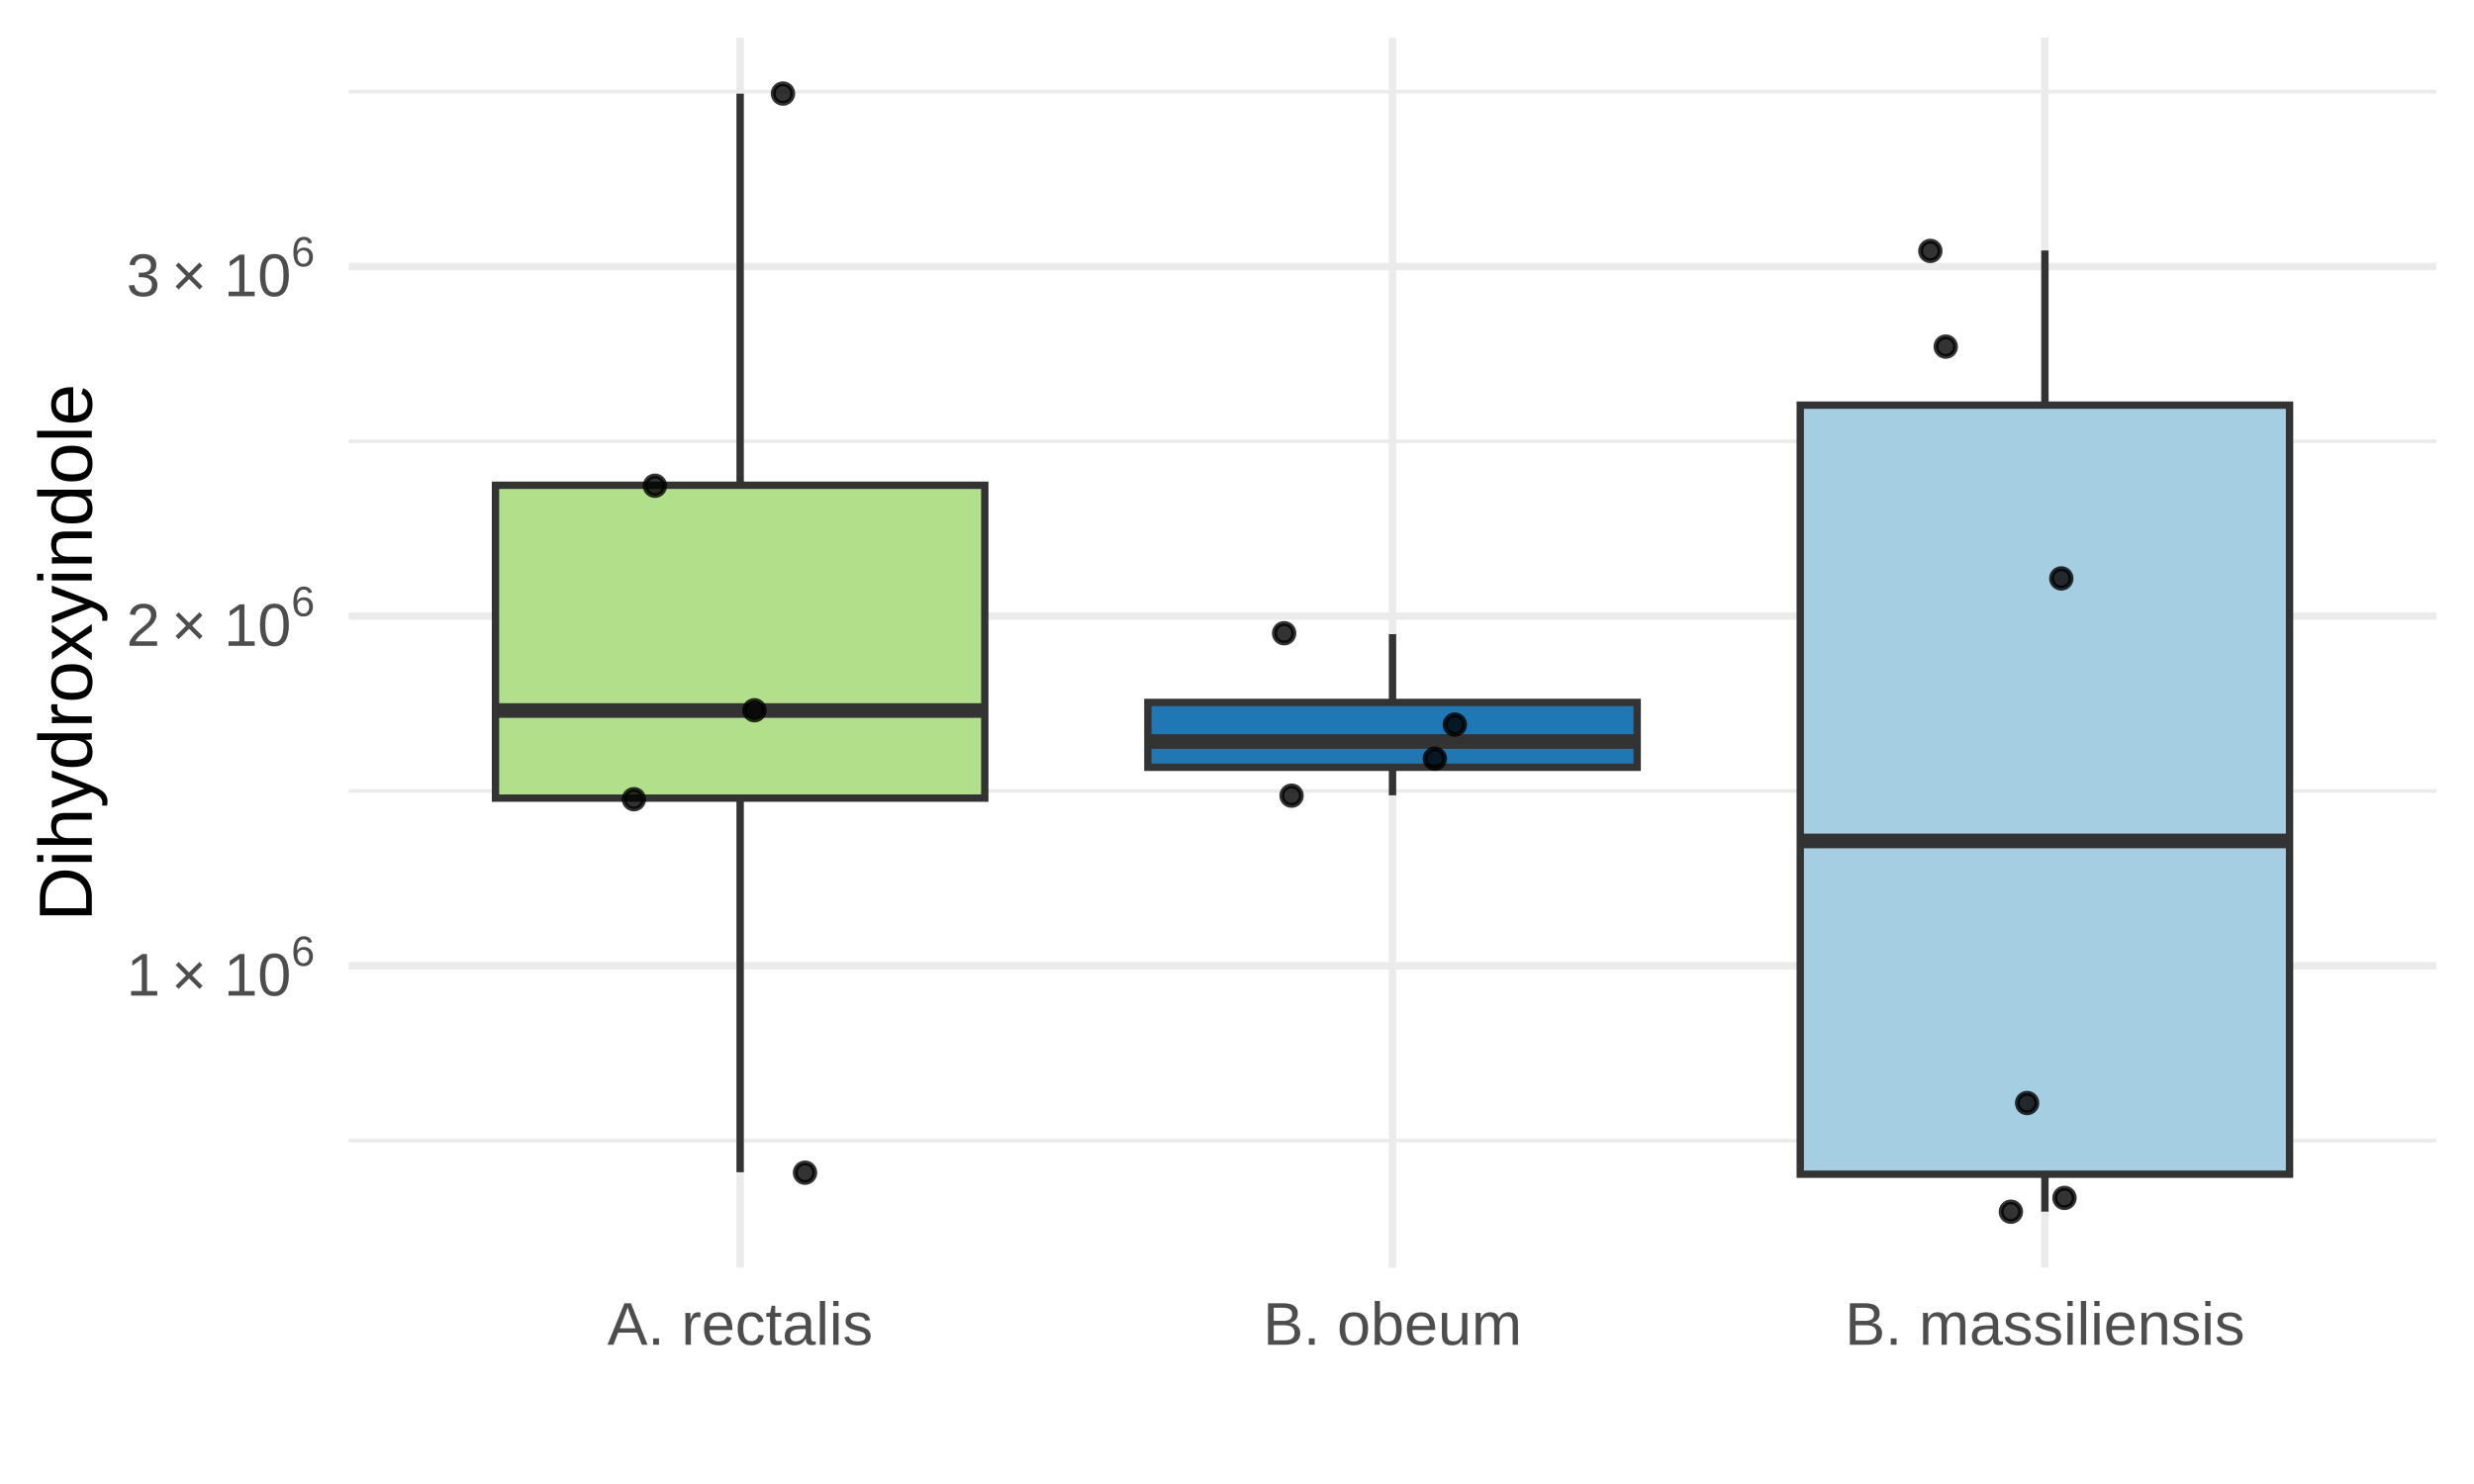
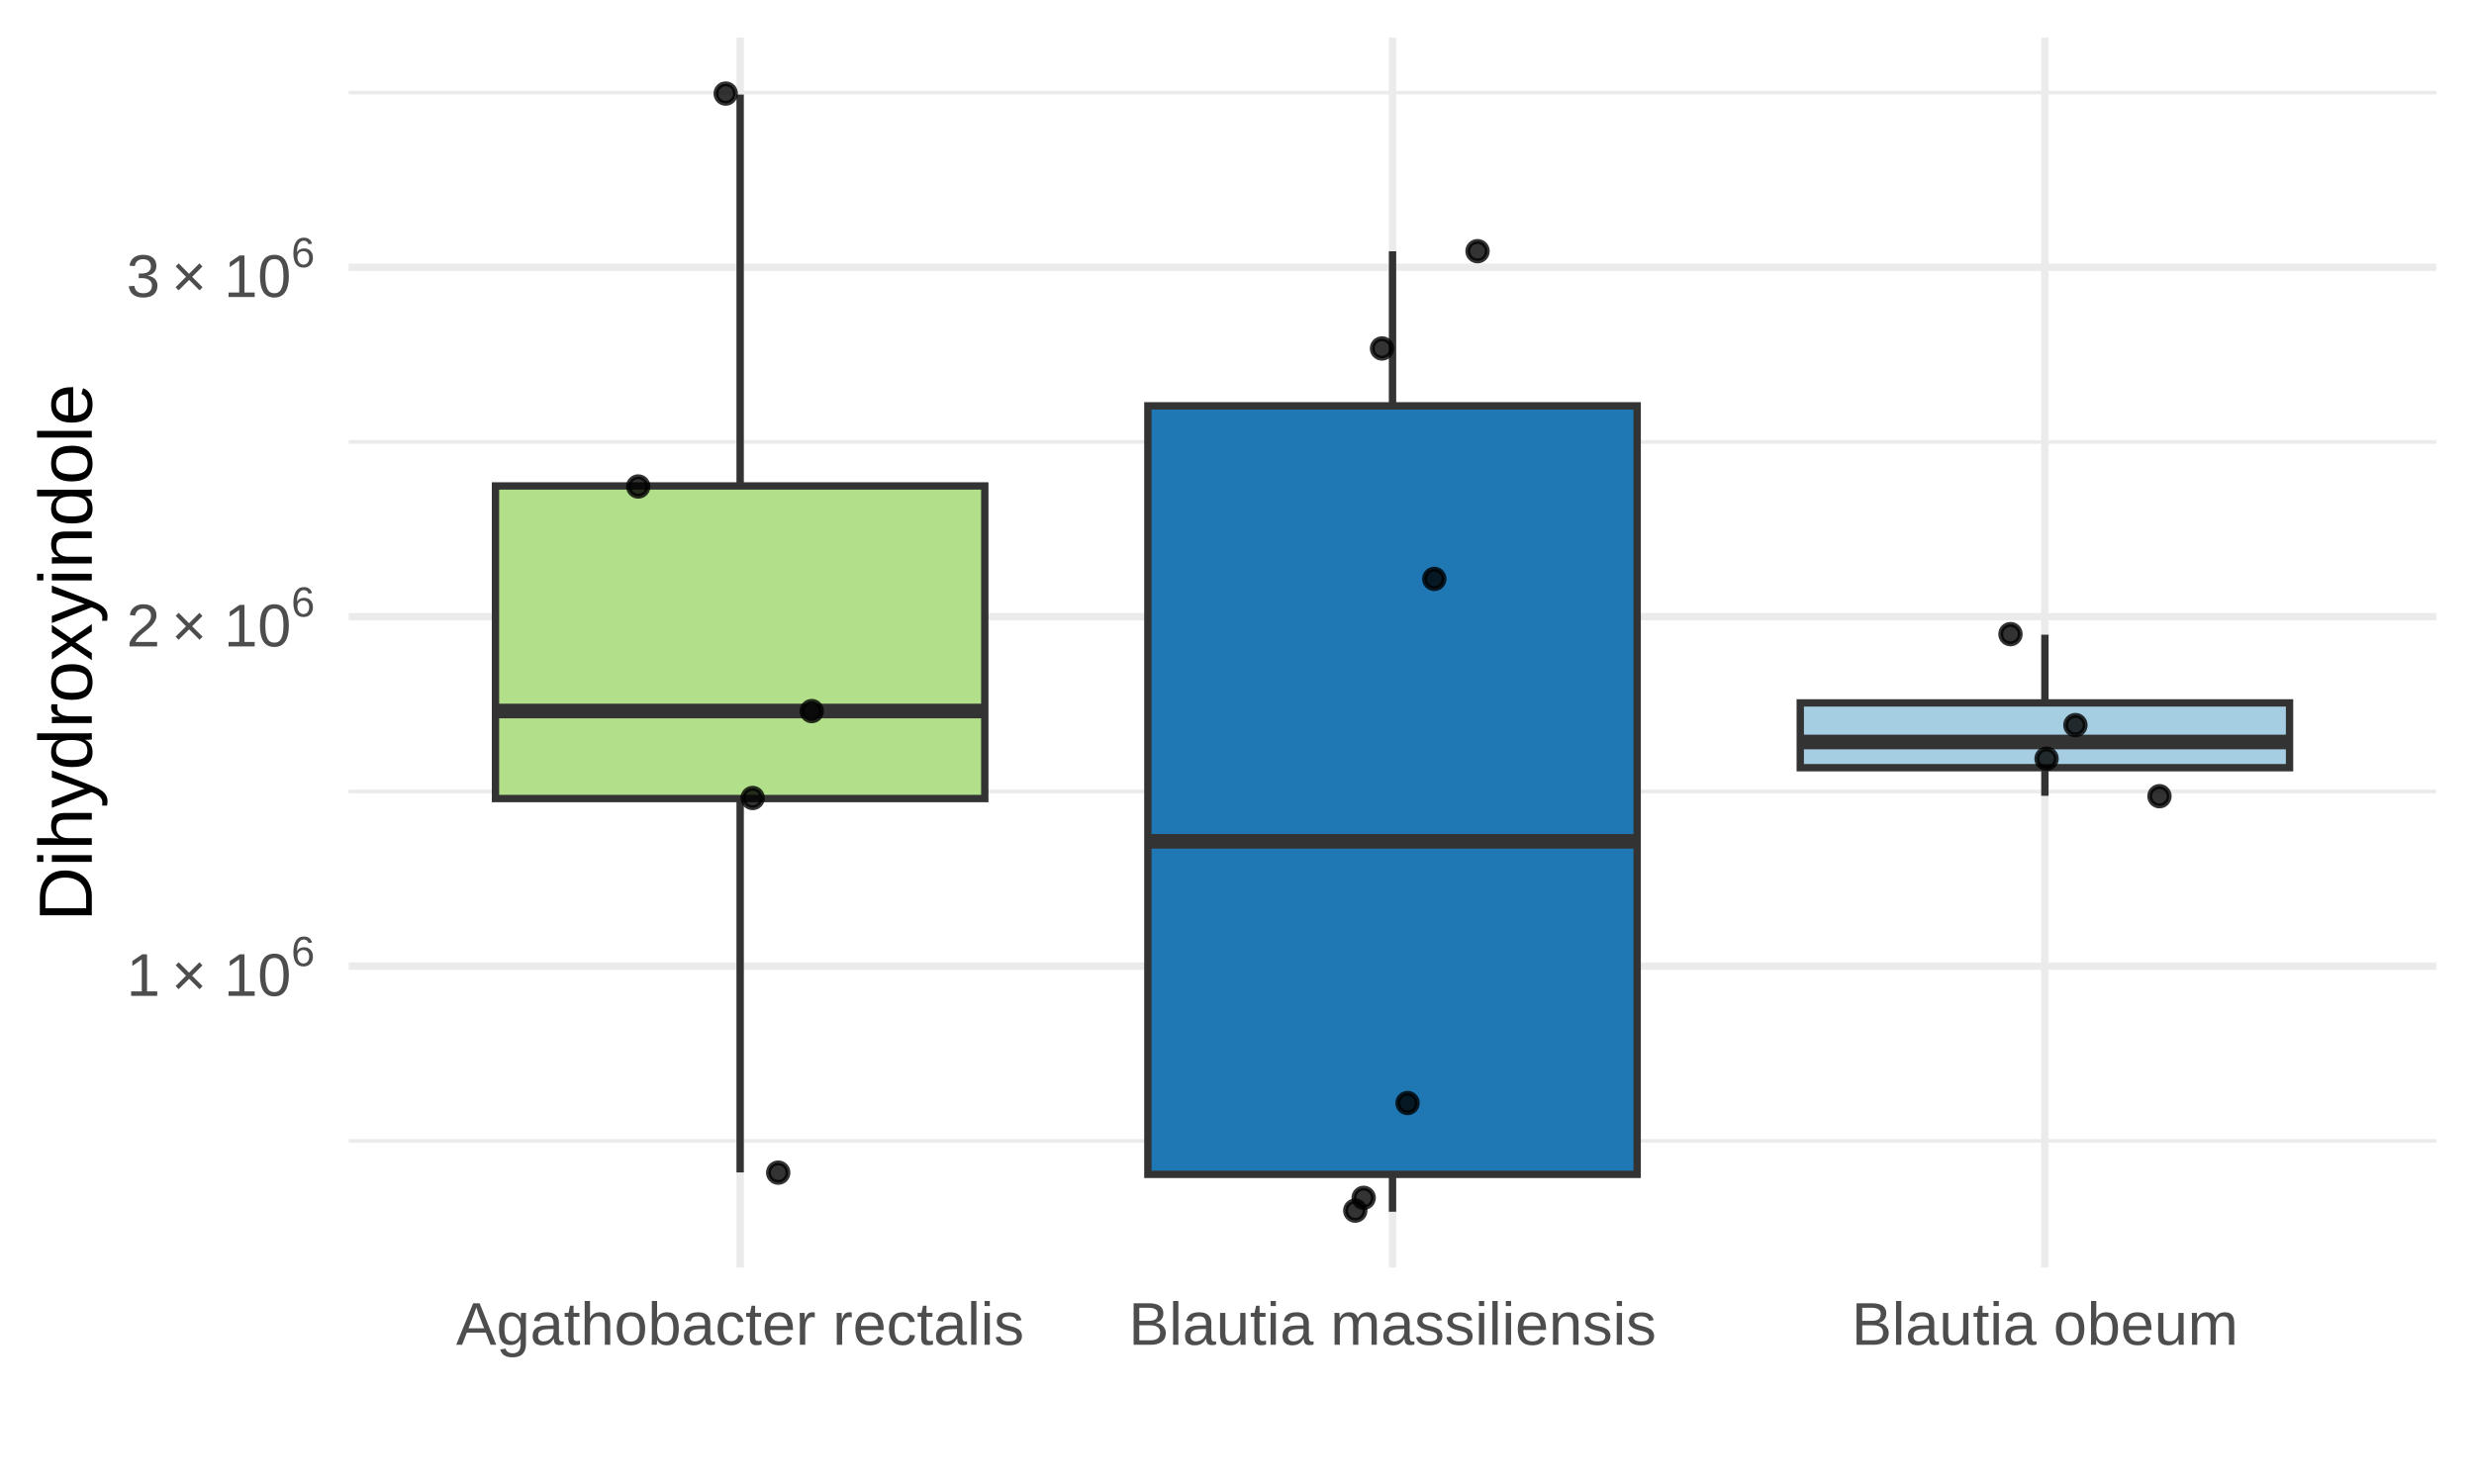
<svg xmlns="http://www.w3.org/2000/svg" class="svglite" width="360.00pt" height="216.00pt" viewBox="0 0 360.00 216.00">
  <defs>
    <style type="text/css">
    .svglite line, .svglite polyline, .svglite polygon, .svglite path, .svglite rect, .svglite circle {
      fill: none;
      stroke: #000000;
      stroke-linecap: round;
      stroke-linejoin: round;
      stroke-miterlimit: 10.00;
    }
    .svglite text {
      white-space: pre;
    }
  </style>
  </defs>
  <rect width="100%" height="100%" style="stroke: none; fill: none;" />
  <defs>
    <clipPath id="cpMC4wMHwzNjAuMDB8MC4wMHwyMTYuMDA=">
      <rect x="0.00" y="0.00" width="360.00" height="216.00" />
    </clipPath>
  </defs>
  <g clip-path="url(#cpMC4wMHwzNjAuMDB8MC4wMHwyMTYuMDA=)">
</g>
  <defs>
    <clipPath id="cpNTAuNzR8MzU0LjUyfDUuNDh8MTg0LjUw">
      <rect x="50.74" y="5.48" width="303.78" height="179.02" />
    </clipPath>
  </defs>
  <g clip-path="url(#cpNTAuNzR8MzU0LjUyfDUuNDh8MTg0LjUw)">
-     <polyline points="50.74,166.03 354.52,166.03 " style="stroke-width: 0.53; stroke: #EBEBEB; stroke-linecap: butt;" />
-     <polyline points="50.74,115.13 354.52,115.13 " style="stroke-width: 0.53; stroke: #EBEBEB; stroke-linecap: butt;" />
-     <polyline points="50.74,64.23 354.52,64.23 " style="stroke-width: 0.53; stroke: #EBEBEB; stroke-linecap: butt;" />
-     <polyline points="50.74,13.34 354.52,13.34 " style="stroke-width: 0.53; stroke: #EBEBEB; stroke-linecap: butt;" />
-     <polyline points="50.74,140.58 354.52,140.58 " style="stroke-width: 1.07; stroke: #EBEBEB; stroke-linecap: butt;" />
-     <polyline points="50.74,89.68 354.52,89.68 " style="stroke-width: 1.07; stroke: #EBEBEB; stroke-linecap: butt;" />
-     <polyline points="50.74,38.79 354.52,38.79 " style="stroke-width: 1.07; stroke: #EBEBEB; stroke-linecap: butt;" />
+     <polyline points="50.74,166.06 354.52,166.06 " style="stroke-width: 0.53; stroke: #EBEBEB; stroke-linecap: butt;" />
+     <polyline points="50.74,115.20 354.52,115.20 " style="stroke-width: 0.53; stroke: #EBEBEB; stroke-linecap: butt;" />
+     <polyline points="50.74,64.33 354.52,64.33 " style="stroke-width: 0.53; stroke: #EBEBEB; stroke-linecap: butt;" />
+     <polyline points="50.74,13.47 354.52,13.47 " style="stroke-width: 0.53; stroke: #EBEBEB; stroke-linecap: butt;" />
+     <polyline points="50.74,140.63 354.52,140.63 " style="stroke-width: 1.07; stroke: #EBEBEB; stroke-linecap: butt;" />
+     <polyline points="50.74,89.76 354.52,89.76 " style="stroke-width: 1.07; stroke: #EBEBEB; stroke-linecap: butt;" />
+     <polyline points="50.74,38.90 354.52,38.90 " style="stroke-width: 1.07; stroke: #EBEBEB; stroke-linecap: butt;" />
    <polyline points="107.70,184.50 107.70,5.48 " style="stroke-width: 1.07; stroke: #EBEBEB; stroke-linecap: butt;" />
    <polyline points="202.63,184.50 202.63,5.48 " style="stroke-width: 1.07; stroke: #EBEBEB; stroke-linecap: butt;" />
    <polyline points="297.56,184.50 297.56,5.48 " style="stroke-width: 1.07; stroke: #EBEBEB; stroke-linecap: butt;" />
-     <line x1="107.70" y1="70.63" x2="107.70" y2="13.63" style="stroke-width: 1.07; stroke: #333333; stroke-linecap: butt;" />
-     <line x1="107.70" y1="116.17" x2="107.70" y2="170.62" style="stroke-width: 1.07; stroke: #333333; stroke-linecap: butt;" />
-     <polygon points="72.10,70.63 72.10,116.17 143.30,116.17 143.30,70.63 72.10,70.63 " style="stroke-width: 1.07; stroke: #333333; stroke-linecap: butt; stroke-linejoin: miter; fill: #B2DF8A;" />
-     <line x1="72.10" y1="103.42" x2="143.30" y2="103.42" style="stroke-width: 2.13; stroke: #333333; stroke-linecap: butt; stroke-linejoin: miter;" />
-     <line x1="202.63" y1="102.24" x2="202.63" y2="92.30" style="stroke-width: 1.07; stroke: #333333; stroke-linecap: butt;" />
-     <line x1="202.63" y1="111.68" x2="202.63" y2="115.76" style="stroke-width: 1.07; stroke: #333333; stroke-linecap: butt;" />
-     <polygon points="167.03,102.24 167.03,111.68 238.23,111.68 238.23,102.24 167.03,102.24 " style="stroke-width: 1.07; stroke: #333333; stroke-linecap: butt; stroke-linejoin: miter; fill: #1F78B4;" />
-     <line x1="167.03" y1="107.93" x2="238.23" y2="107.93" style="stroke-width: 2.13; stroke: #333333; stroke-linecap: butt; stroke-linejoin: miter;" />
-     <line x1="297.56" y1="58.97" x2="297.56" y2="36.46" style="stroke-width: 1.07; stroke: #333333; stroke-linecap: butt;" />
-     <line x1="297.56" y1="170.91" x2="297.56" y2="176.35" style="stroke-width: 1.07; stroke: #333333; stroke-linecap: butt;" />
-     <polygon points="261.96,58.97 261.96,170.91 333.16,170.91 333.16,58.97 261.96,58.97 " style="stroke-width: 1.07; stroke: #333333; stroke-linecap: butt; stroke-linejoin: miter; fill: #A6CEE3;" />
-     <line x1="261.96" y1="122.40" x2="333.16" y2="122.40" style="stroke-width: 2.13; stroke: #333333; stroke-linecap: butt; stroke-linejoin: miter;" />
-     <circle cx="208.79" cy="110.43" r="1.42" style="stroke-width: 0.71; stroke: #000000; stroke-opacity: 0.80; fill: #000000; fill-opacity: 0.80;" />
-     <circle cx="294.97" cy="160.55" r="1.42" style="stroke-width: 0.71; stroke: #000000; stroke-opacity: 0.80; fill: #000000; fill-opacity: 0.80;" />
-     <circle cx="95.30" cy="70.70" r="1.42" style="stroke-width: 0.71; stroke: #000000; stroke-opacity: 0.80; fill: #000000; fill-opacity: 0.80;" />
-     <circle cx="113.93" cy="13.62" r="1.42" style="stroke-width: 0.71; stroke: #000000; stroke-opacity: 0.80; fill: #000000; fill-opacity: 0.80;" />
-     <circle cx="292.61" cy="176.37" r="1.42" style="stroke-width: 0.71; stroke: #000000; stroke-opacity: 0.80; fill: #000000; fill-opacity: 0.80;" />
-     <circle cx="186.86" cy="92.17" r="1.42" style="stroke-width: 0.71; stroke: #000000; stroke-opacity: 0.80; fill: #000000; fill-opacity: 0.80;" />
-     <circle cx="187.94" cy="115.81" r="1.42" style="stroke-width: 0.71; stroke: #000000; stroke-opacity: 0.80; fill: #000000; fill-opacity: 0.80;" />
-     <circle cx="300.41" cy="174.36" r="1.42" style="stroke-width: 0.71; stroke: #000000; stroke-opacity: 0.80; fill: #000000; fill-opacity: 0.80;" />
-     <circle cx="92.24" cy="116.33" r="1.42" style="stroke-width: 0.71; stroke: #000000; stroke-opacity: 0.80; fill: #000000; fill-opacity: 0.80;" />
-     <circle cx="117.14" cy="170.69" r="1.42" style="stroke-width: 0.71; stroke: #000000; stroke-opacity: 0.80; fill: #000000; fill-opacity: 0.80;" />
-     <circle cx="299.95" cy="84.19" r="1.42" style="stroke-width: 0.71; stroke: #000000; stroke-opacity: 0.80; fill: #000000; fill-opacity: 0.80;" />
-     <circle cx="211.70" cy="105.47" r="1.42" style="stroke-width: 0.71; stroke: #000000; stroke-opacity: 0.80; fill: #000000; fill-opacity: 0.80;" />
-     <circle cx="280.89" cy="36.52" r="1.42" style="stroke-width: 0.71; stroke: #000000; stroke-opacity: 0.80; fill: #000000; fill-opacity: 0.80;" />
-     <circle cx="109.78" cy="103.38" r="1.42" style="stroke-width: 0.71; stroke: #000000; stroke-opacity: 0.80; fill: #000000; fill-opacity: 0.80;" />
-     <circle cx="283.13" cy="50.45" r="1.42" style="stroke-width: 0.71; stroke: #000000; stroke-opacity: 0.80; fill: #000000; fill-opacity: 0.80;" />
+     <line x1="107.70" y1="70.73" x2="107.70" y2="13.77" style="stroke-width: 1.07; stroke: #333333; stroke-linecap: butt;" />
+     <line x1="107.70" y1="116.23" x2="107.70" y2="170.65" style="stroke-width: 1.07; stroke: #333333; stroke-linecap: butt;" />
+     <polygon points="72.10,70.73 72.10,116.23 143.30,116.23 143.30,70.73 72.10,70.73 " style="stroke-width: 1.07; stroke: #333333; stroke-linecap: butt; stroke-linejoin: miter; fill: #B2DF8A;" />
+     <line x1="72.10" y1="103.49" x2="143.30" y2="103.49" style="stroke-width: 2.13; stroke: #333333; stroke-linecap: butt; stroke-linejoin: miter;" />
+     <line x1="202.63" y1="59.07" x2="202.63" y2="36.58" style="stroke-width: 1.07; stroke: #333333; stroke-linecap: butt;" />
+     <line x1="202.63" y1="170.93" x2="202.63" y2="176.37" style="stroke-width: 1.07; stroke: #333333; stroke-linecap: butt;" />
+     <polygon points="167.03,59.07 167.03,170.93 238.23,170.93 238.23,59.07 167.03,59.07 " style="stroke-width: 1.07; stroke: #333333; stroke-linecap: butt; stroke-linejoin: miter; fill: #1F78B4;" />
+     <line x1="167.03" y1="122.46" x2="238.23" y2="122.46" style="stroke-width: 2.13; stroke: #333333; stroke-linecap: butt; stroke-linejoin: miter;" />
+     <line x1="297.56" y1="102.31" x2="297.56" y2="92.38" style="stroke-width: 1.07; stroke: #333333; stroke-linecap: butt;" />
+     <line x1="297.56" y1="111.74" x2="297.56" y2="115.83" style="stroke-width: 1.07; stroke: #333333; stroke-linecap: butt;" />
+     <polygon points="261.96,102.31 261.96,111.74 333.16,111.74 333.16,102.31 261.96,102.31 " style="stroke-width: 1.07; stroke: #333333; stroke-linecap: butt; stroke-linejoin: miter; fill: #A6CEE3;" />
+     <line x1="261.96" y1="108.00" x2="333.16" y2="108.00" style="stroke-width: 2.13; stroke: #333333; stroke-linecap: butt; stroke-linejoin: miter;" />
+     <circle cx="297.80" cy="110.43" r="1.42" style="stroke-width: 0.71; stroke: #000000; stroke-opacity: 0.80; fill: #000000; fill-opacity: 0.80;" />
+     <circle cx="204.82" cy="160.55" r="1.42" style="stroke-width: 0.71; stroke: #000000; stroke-opacity: 0.80; fill: #000000; fill-opacity: 0.80;" />
+     <circle cx="92.87" cy="70.81" r="1.42" style="stroke-width: 0.71; stroke: #000000; stroke-opacity: 0.80; fill: #000000; fill-opacity: 0.80;" />
+     <circle cx="105.60" cy="13.62" r="1.42" style="stroke-width: 0.71; stroke: #000000; stroke-opacity: 0.80; fill: #000000; fill-opacity: 0.80;" />
+     <circle cx="197.21" cy="176.21" r="1.42" style="stroke-width: 0.71; stroke: #000000; stroke-opacity: 0.80; fill: #000000; fill-opacity: 0.80;" />
+     <circle cx="292.55" cy="92.30" r="1.42" style="stroke-width: 0.71; stroke: #000000; stroke-opacity: 0.80; fill: #000000; fill-opacity: 0.80;" />
+     <circle cx="314.23" cy="115.89" r="1.42" style="stroke-width: 0.71; stroke: #000000; stroke-opacity: 0.80; fill: #000000; fill-opacity: 0.80;" />
+     <circle cx="198.43" cy="174.35" r="1.42" style="stroke-width: 0.71; stroke: #000000; stroke-opacity: 0.80; fill: #000000; fill-opacity: 0.80;" />
+     <circle cx="109.52" cy="116.15" r="1.42" style="stroke-width: 0.71; stroke: #000000; stroke-opacity: 0.80; fill: #000000; fill-opacity: 0.80;" />
+     <circle cx="113.24" cy="170.68" r="1.42" style="stroke-width: 0.71; stroke: #000000; stroke-opacity: 0.80; fill: #000000; fill-opacity: 0.80;" />
+     <circle cx="208.71" cy="84.26" r="1.42" style="stroke-width: 0.71; stroke: #000000; stroke-opacity: 0.80; fill: #000000; fill-opacity: 0.80;" />
+     <circle cx="302.00" cy="105.54" r="1.42" style="stroke-width: 0.71; stroke: #000000; stroke-opacity: 0.80; fill: #000000; fill-opacity: 0.80;" />
+     <circle cx="215.00" cy="36.56" r="1.42" style="stroke-width: 0.71; stroke: #000000; stroke-opacity: 0.80; fill: #000000; fill-opacity: 0.80;" />
+     <circle cx="118.12" cy="103.50" r="1.42" style="stroke-width: 0.71; stroke: #000000; stroke-opacity: 0.80; fill: #000000; fill-opacity: 0.80;" />
+     <circle cx="201.10" cy="50.72" r="1.42" style="stroke-width: 0.71; stroke: #000000; stroke-opacity: 0.80; fill: #000000; fill-opacity: 0.80;" />
  </g>
  <g clip-path="url(#cpMC4wMHwzNjAuMDB8MC4wMHwyMTYuMDA=)">
-     <text x="18.41" y="144.91" style="font-size: 8.80px;fill: #4D4D4D; font-family: &quot;Arial&quot;;" textLength="4.90px" lengthAdjust="spacingAndGlyphs">1</text>
-     <text x="24.94" y="144.91" style="font-size: 8.80px;fill: #4D4D4D; font-family: &quot;Arial&quot;;" textLength="6.02px" lengthAdjust="spacingAndGlyphs">×</text>
-     <text x="32.59" y="144.91" style="font-size: 8.80px;fill: #4D4D4D; font-family: &quot;Arial&quot;;" textLength="9.79px" lengthAdjust="spacingAndGlyphs">10</text>
-     <text x="42.38" y="140.57" style="font-size: 6.16px;fill: #4D4D4D; font-family: &quot;Arial&quot;;" textLength="3.43px" lengthAdjust="spacingAndGlyphs">6</text>
-     <text x="18.41" y="94.01" style="font-size: 8.80px;fill: #4D4D4D; font-family: &quot;Arial&quot;;" textLength="4.90px" lengthAdjust="spacingAndGlyphs">2</text>
-     <text x="24.94" y="94.01" style="font-size: 8.80px;fill: #4D4D4D; font-family: &quot;Arial&quot;;" textLength="6.02px" lengthAdjust="spacingAndGlyphs">×</text>
-     <text x="32.59" y="94.01" style="font-size: 8.80px;fill: #4D4D4D; font-family: &quot;Arial&quot;;" textLength="9.79px" lengthAdjust="spacingAndGlyphs">10</text>
-     <text x="42.38" y="89.67" style="font-size: 6.16px;fill: #4D4D4D; font-family: &quot;Arial&quot;;" textLength="3.43px" lengthAdjust="spacingAndGlyphs">6</text>
-     <text x="18.41" y="43.11" style="font-size: 8.80px;fill: #4D4D4D; font-family: &quot;Arial&quot;;" textLength="4.90px" lengthAdjust="spacingAndGlyphs">3</text>
-     <text x="24.94" y="43.11" style="font-size: 8.80px;fill: #4D4D4D; font-family: &quot;Arial&quot;;" textLength="6.02px" lengthAdjust="spacingAndGlyphs">×</text>
-     <text x="32.59" y="43.11" style="font-size: 8.80px;fill: #4D4D4D; font-family: &quot;Arial&quot;;" textLength="9.79px" lengthAdjust="spacingAndGlyphs">10</text>
-     <text x="42.38" y="38.77" style="font-size: 6.16px;fill: #4D4D4D; font-family: &quot;Arial&quot;;" textLength="3.43px" lengthAdjust="spacingAndGlyphs">6</text>
-     <text x="107.70" y="195.74" text-anchor="middle" style="font-size: 8.80px;fill: #4D4D4D; font-family: &quot;Arial&quot;;" textLength="38.64px" lengthAdjust="spacingAndGlyphs">A. rectalis</text>
-     <text x="202.63" y="195.74" text-anchor="middle" style="font-size: 8.80px;fill: #4D4D4D; font-family: &quot;Arial&quot;;" textLength="37.68px" lengthAdjust="spacingAndGlyphs">B. obeum</text>
-     <text x="297.56" y="195.74" text-anchor="middle" style="font-size: 8.80px;fill: #4D4D4D; font-family: &quot;Arial&quot;;" textLength="58.18px" lengthAdjust="spacingAndGlyphs">B. massiliensis</text>
+     <text x="18.41" y="144.95" style="font-size: 8.80px;fill: #4D4D4D; font-family: &quot;Arial&quot;;" textLength="4.90px" lengthAdjust="spacingAndGlyphs">1</text>
+     <text x="24.94" y="144.95" style="font-size: 8.80px;fill: #4D4D4D; font-family: &quot;Arial&quot;;" textLength="6.02px" lengthAdjust="spacingAndGlyphs">×</text>
+     <text x="32.59" y="144.95" style="font-size: 8.80px;fill: #4D4D4D; font-family: &quot;Arial&quot;;" textLength="9.79px" lengthAdjust="spacingAndGlyphs">10</text>
+     <text x="42.38" y="140.61" style="font-size: 6.16px;fill: #4D4D4D; font-family: &quot;Arial&quot;;" textLength="3.43px" lengthAdjust="spacingAndGlyphs">6</text>
+     <text x="18.41" y="94.09" style="font-size: 8.80px;fill: #4D4D4D; font-family: &quot;Arial&quot;;" textLength="4.90px" lengthAdjust="spacingAndGlyphs">2</text>
+     <text x="24.94" y="94.09" style="font-size: 8.80px;fill: #4D4D4D; font-family: &quot;Arial&quot;;" textLength="6.02px" lengthAdjust="spacingAndGlyphs">×</text>
+     <text x="32.59" y="94.09" style="font-size: 8.80px;fill: #4D4D4D; font-family: &quot;Arial&quot;;" textLength="9.79px" lengthAdjust="spacingAndGlyphs">10</text>
+     <text x="42.38" y="89.75" style="font-size: 6.16px;fill: #4D4D4D; font-family: &quot;Arial&quot;;" textLength="3.43px" lengthAdjust="spacingAndGlyphs">6</text>
+     <text x="18.41" y="43.23" style="font-size: 8.80px;fill: #4D4D4D; font-family: &quot;Arial&quot;;" textLength="4.90px" lengthAdjust="spacingAndGlyphs">3</text>
+     <text x="24.94" y="43.23" style="font-size: 8.80px;fill: #4D4D4D; font-family: &quot;Arial&quot;;" textLength="6.02px" lengthAdjust="spacingAndGlyphs">×</text>
+     <text x="32.59" y="43.23" style="font-size: 8.80px;fill: #4D4D4D; font-family: &quot;Arial&quot;;" textLength="9.79px" lengthAdjust="spacingAndGlyphs">10</text>
+     <text x="42.38" y="38.89" style="font-size: 6.16px;fill: #4D4D4D; font-family: &quot;Arial&quot;;" textLength="3.43px" lengthAdjust="spacingAndGlyphs">6</text>
+     <text x="107.70" y="195.74" text-anchor="middle" style="font-size: 8.80px;fill: #4D4D4D; font-family: &quot;Arial&quot;;" textLength="82.68px" lengthAdjust="spacingAndGlyphs">Agathobacter rectalis</text>
+     <text x="202.63" y="195.74" text-anchor="middle" style="font-size: 8.80px;fill: #4D4D4D; font-family: &quot;Arial&quot;;" textLength="76.77px" lengthAdjust="spacingAndGlyphs">Blautia massiliensis</text>
+     <text x="297.56" y="195.74" text-anchor="middle" style="font-size: 8.80px;fill: #4D4D4D; font-family: &quot;Arial&quot;;" textLength="56.27px" lengthAdjust="spacingAndGlyphs">Blautia obeum</text>
    <text transform="translate(13.36,94.99) rotate(-90)" text-anchor="middle" style="font-size: 11.00px; font-family: &quot;Arial&quot;;" textLength="78.27px" lengthAdjust="spacingAndGlyphs">Dihydroxyindole</text>
  </g>
</svg>
